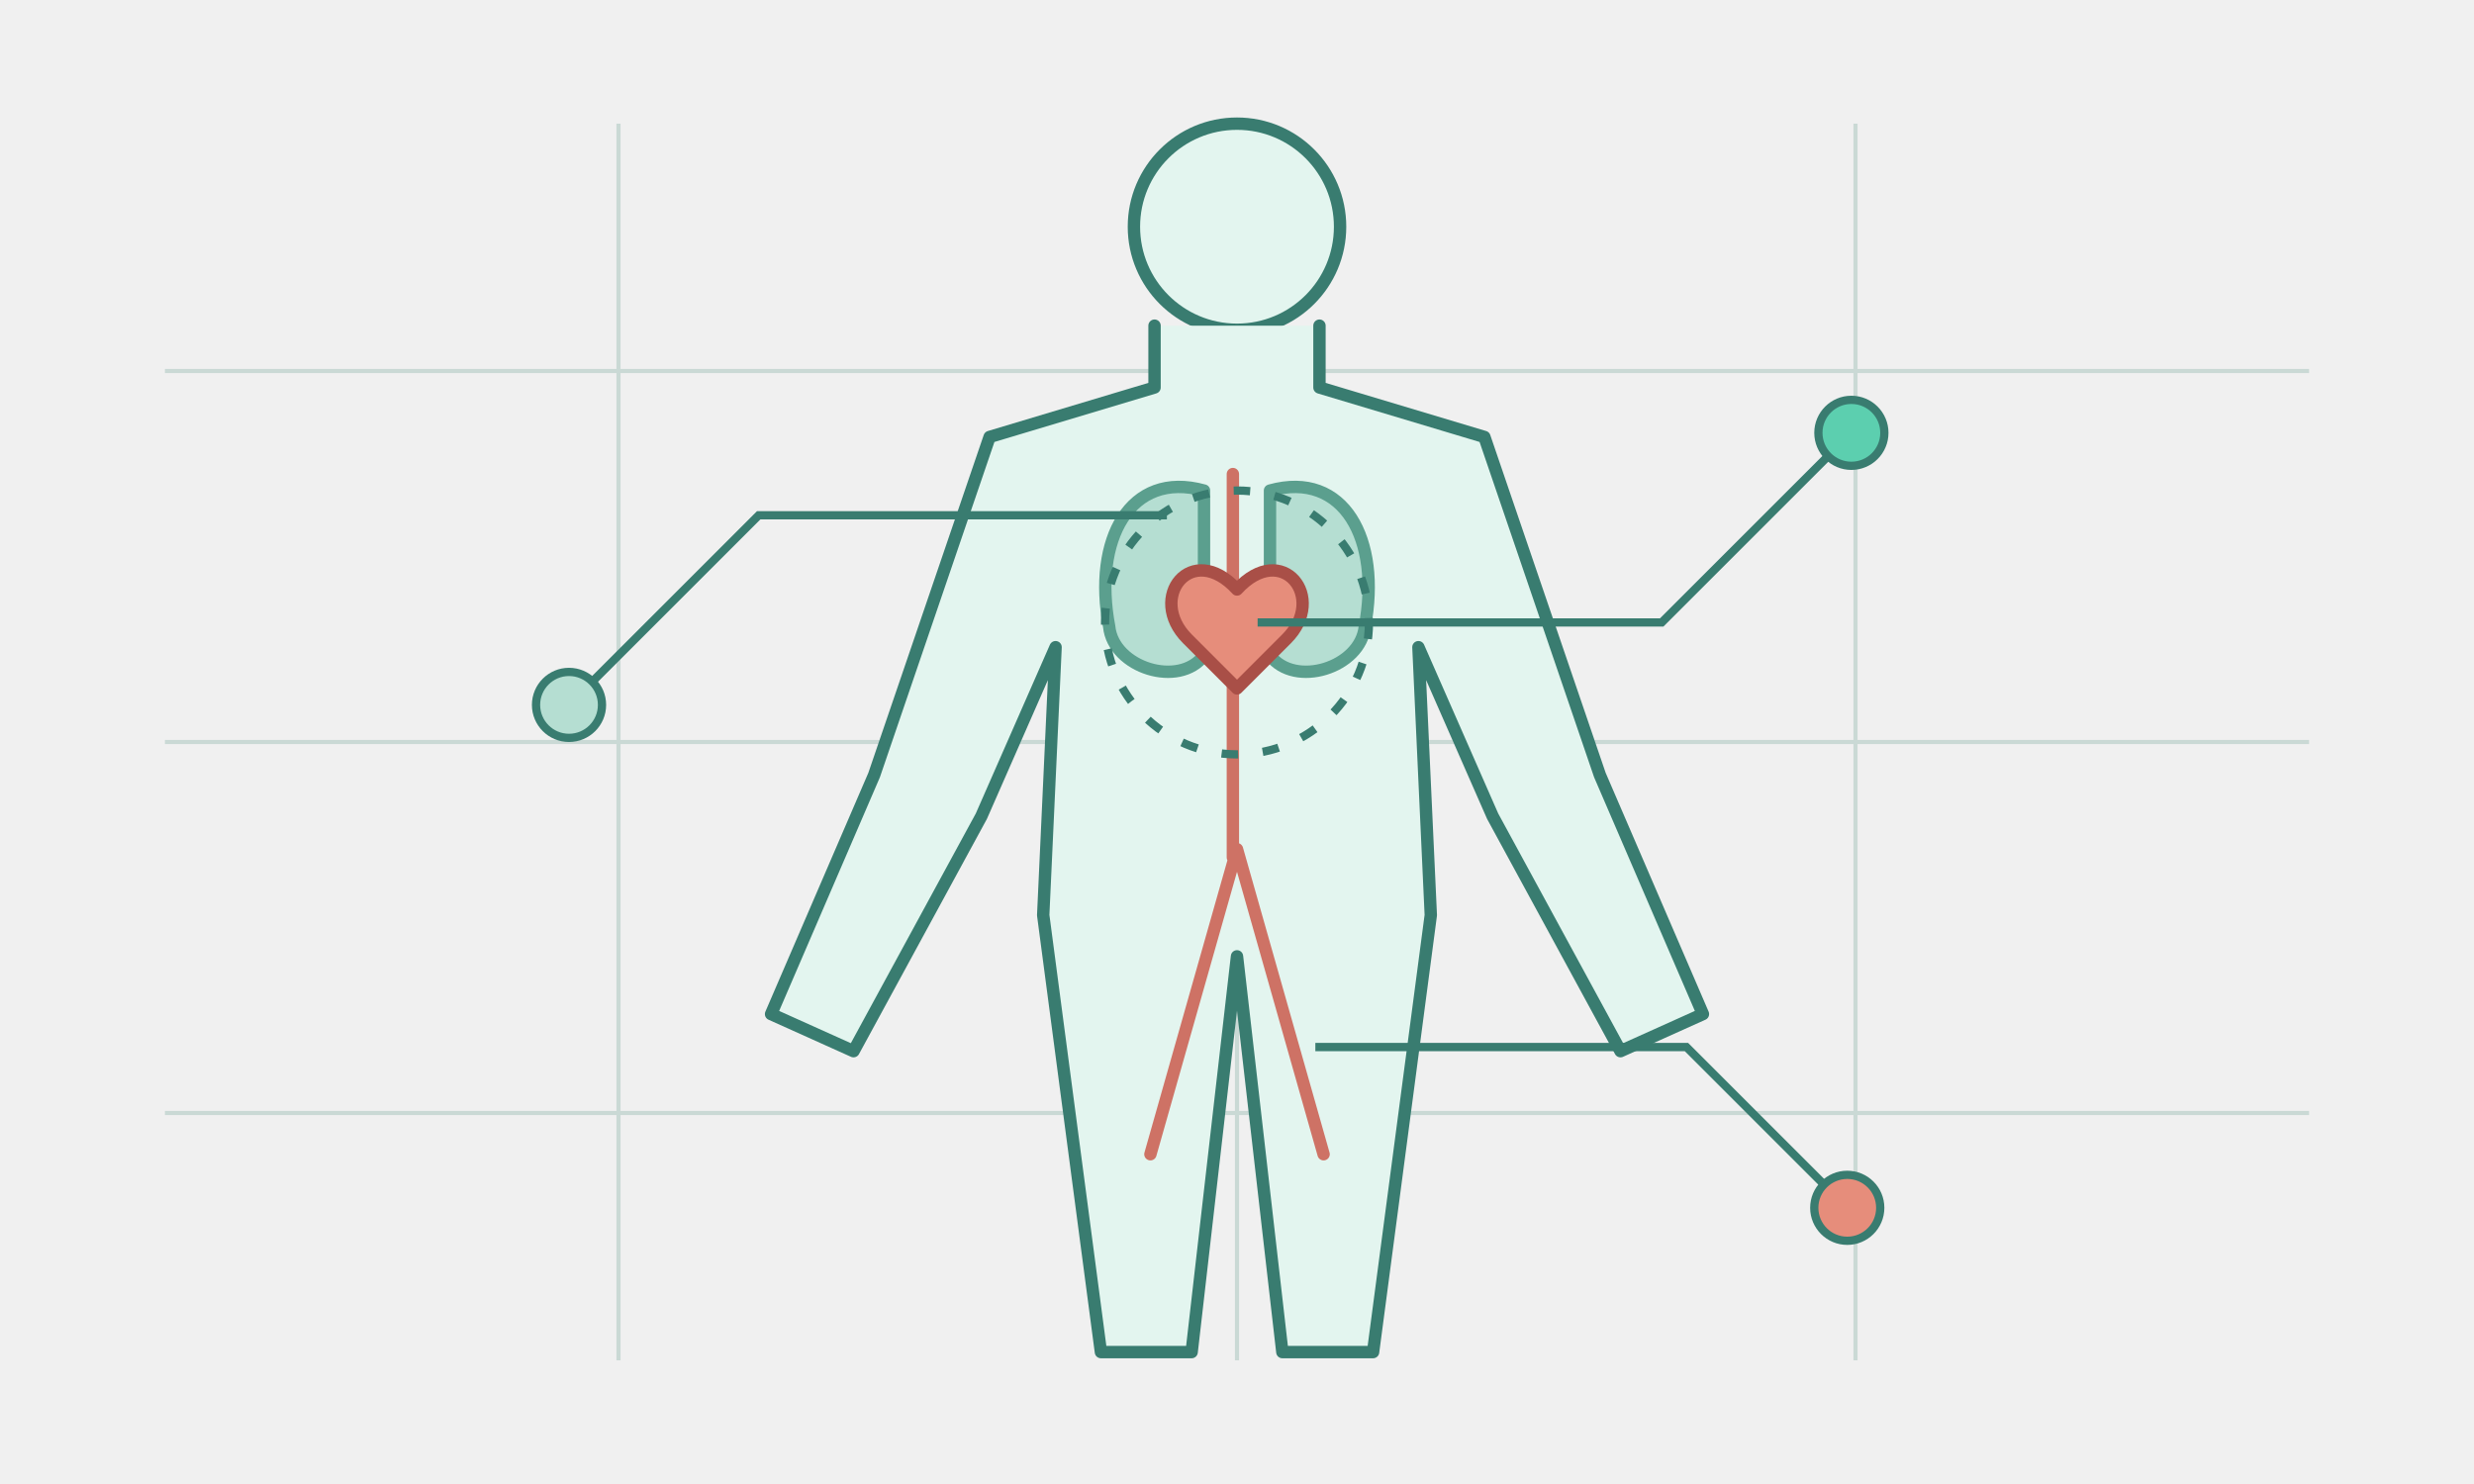
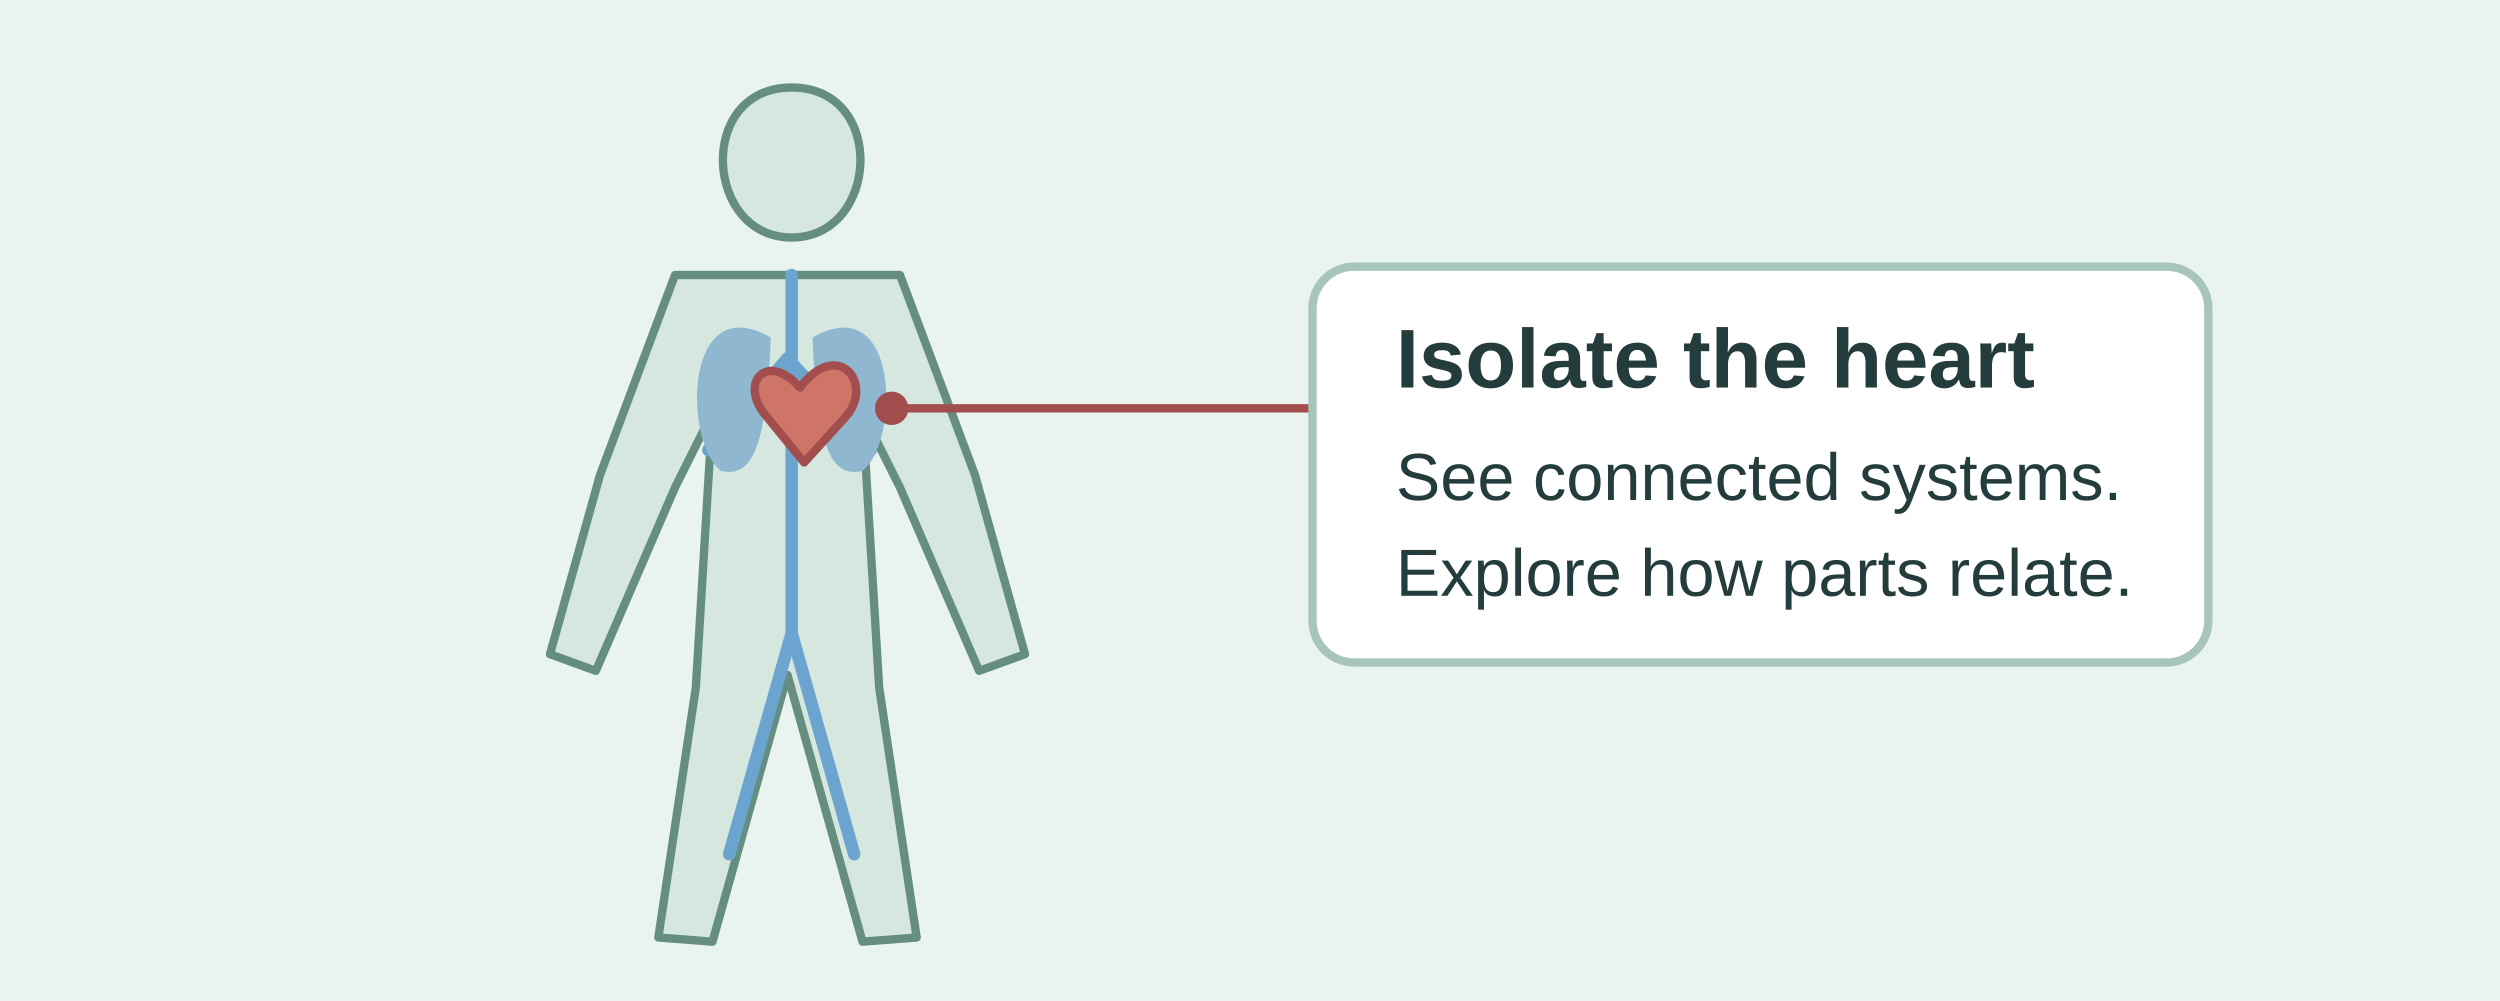
- <svg xmlns="http://www.w3.org/2000/svg" viewBox="0 0 600 360" fill="none">
-   <g stroke="#91b7ad" stroke-width="1" opacity=".4">
-     <path d="M40 90h520M40 180h520M40 270h520M150 30v300M300 30v300M450 30v300" />
+ <svg xmlns="http://www.w3.org/2000/svg" viewBox="0 0 600 240" fill="none" stroke-linecap="round" stroke-linejoin="round">
+   <rect width="600" height="240" fill="#eaf4ef" />
+   <g transform="translate(190 12)">
+     <path d="M0 45c-21 0-23 -36 0 -36s21 36 0 36zm-28 9 -18 48 -12 43 11 4 19 -44 9 -18 -4 66 -9 60 13 1 18 -64 18 64 13 -1 -9 -60 -4 -66 9 18 19 44 11 -4 -12 -43 -18 -48z" fill="#d6e7e0" stroke="#658e81" stroke-width="2" />
+     <path d="M0 54v88m-1 -68 -19 22m19 -22 20 22M0 140l-15 53m15 -53 15 53" stroke="#6ba4ce" stroke-width="3" />
+     <path d="M-5 69c-21 -12-21 25-12 32 8 2 11 -7 12 -32zm10 0c21 -12 21 25 12 32-8 2-11 -7-12 -32z" fill="#8fb8d0" />
+     <path d="M2 81c9 -12 18 -1 11 7L3 99l-9 -11c-7 -8 0 -16 8 -7z" fill="#ce7568" stroke="#a34e4e" stroke-width="2" />
  </g>
-   <g stroke="#397c70" stroke-width="3" stroke-linecap="round" stroke-linejoin="round">
-     <circle cx="300" cy="55" r="25" fill="#e3f5ef" />
-     <path d="M280 79v15l-40 12-28 82-25 58 20 9 31-57 18-41-3 65 14 106h22l11-96 11 96h22l14-106-3-65 18 41 31 57 20-9-25-58-28-82-40-12V79" fill="#e3f5ef" />
-     <path d="M299 115v93M299 145l-21 16M300 145l22 16M300 206l-21 74M300 206l21 74" stroke="#ce7265" />
-     <path d="M292 119c-18-5-27 12-23 33 1 10 17 15 23 7zM308 119c18-5 27 12 23 33-1 10-17 15-23 7z" fill="#b5ded2" stroke="#5b9f8e" />
-     <path d="M300 143c-11-12-22 2-12 12l12 12 12-12c10-10-1-24-12-12z" fill="#e68d7b" stroke="#a94f47" />
-   </g>
-   <g stroke="#397c70" stroke-width="2">
-     <path d="M305 151h98l42-42M283 125H184l-42 42M319 254h90l35 35" />
-     <circle cx="449" cy="105" r="8" fill="#5ccfaf" />
-     <circle cx="138" cy="171" r="8" fill="#b5ded2" />
-     <circle cx="448" cy="293" r="8" fill="#e68d7b" />
-     <circle cx="300" cy="151" r="32" stroke-dasharray="4 6" />
+   <path d="M214 98h100" stroke="#a34e4e" stroke-width="2" />
+   <circle cx="214" cy="98" r="4" fill="#a34e4e" />
+   <rect x="315" y="64" width="215" height="95" rx="10" fill="#fff" stroke="#a8c5ba" stroke-width="2" />
+   <g fill="#253c3c" font-family="Arial,sans-serif">
+     <text x="335" y="93" font-size="20" font-weight="700">Isolate the heart</text>
+     <text x="335" y="120" font-size="16">See connected systems.</text>
+     <text x="335" y="143" font-size="16">Explore how parts relate.</text>
  </g>
</svg>
